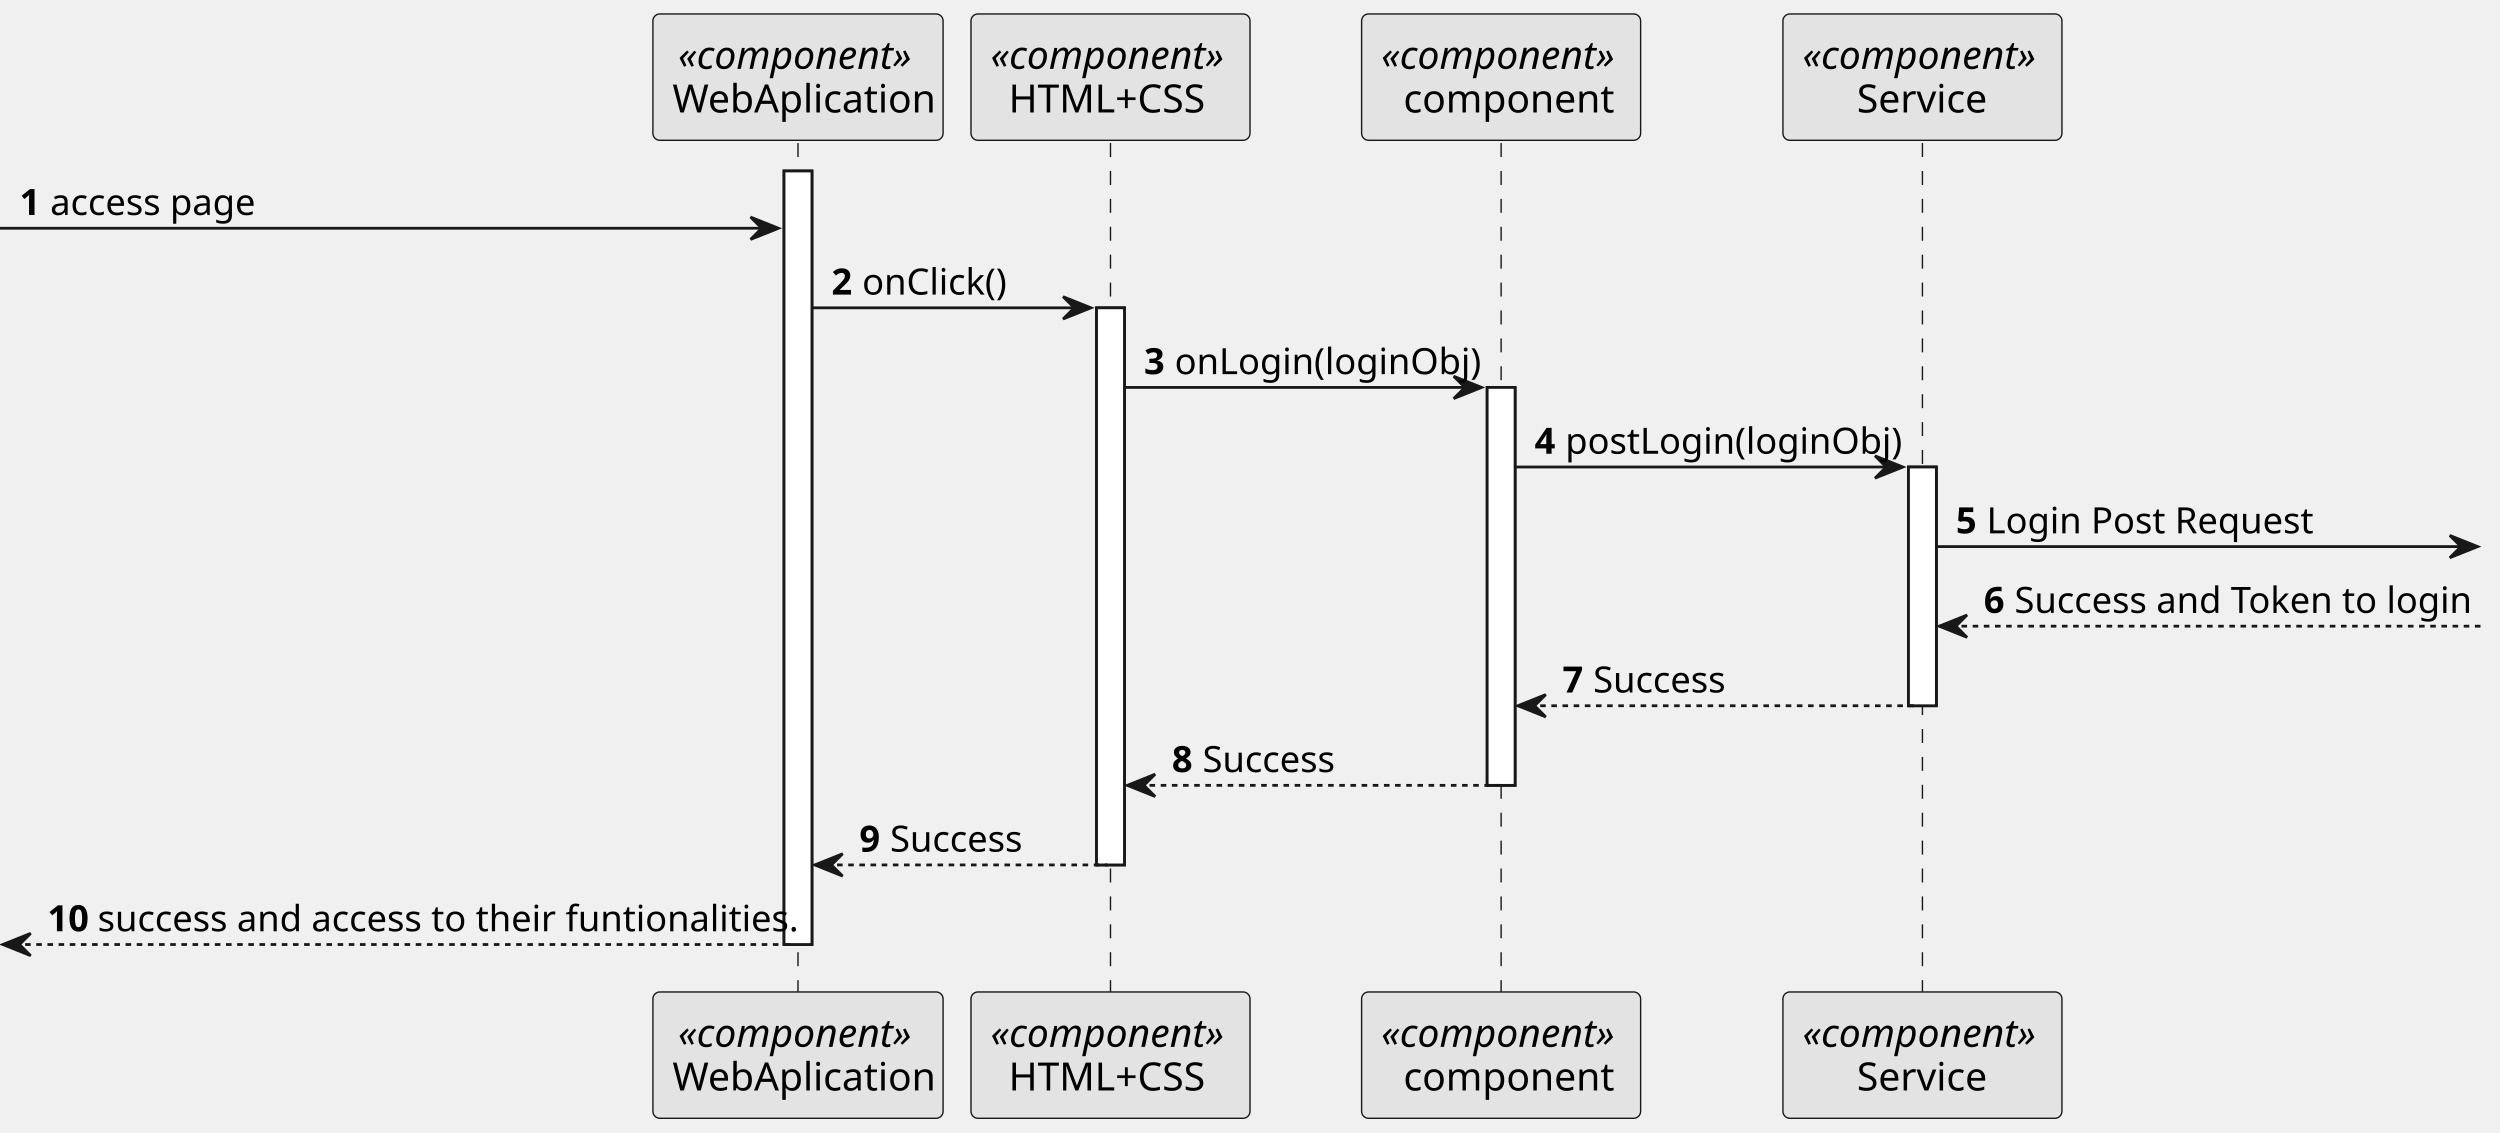
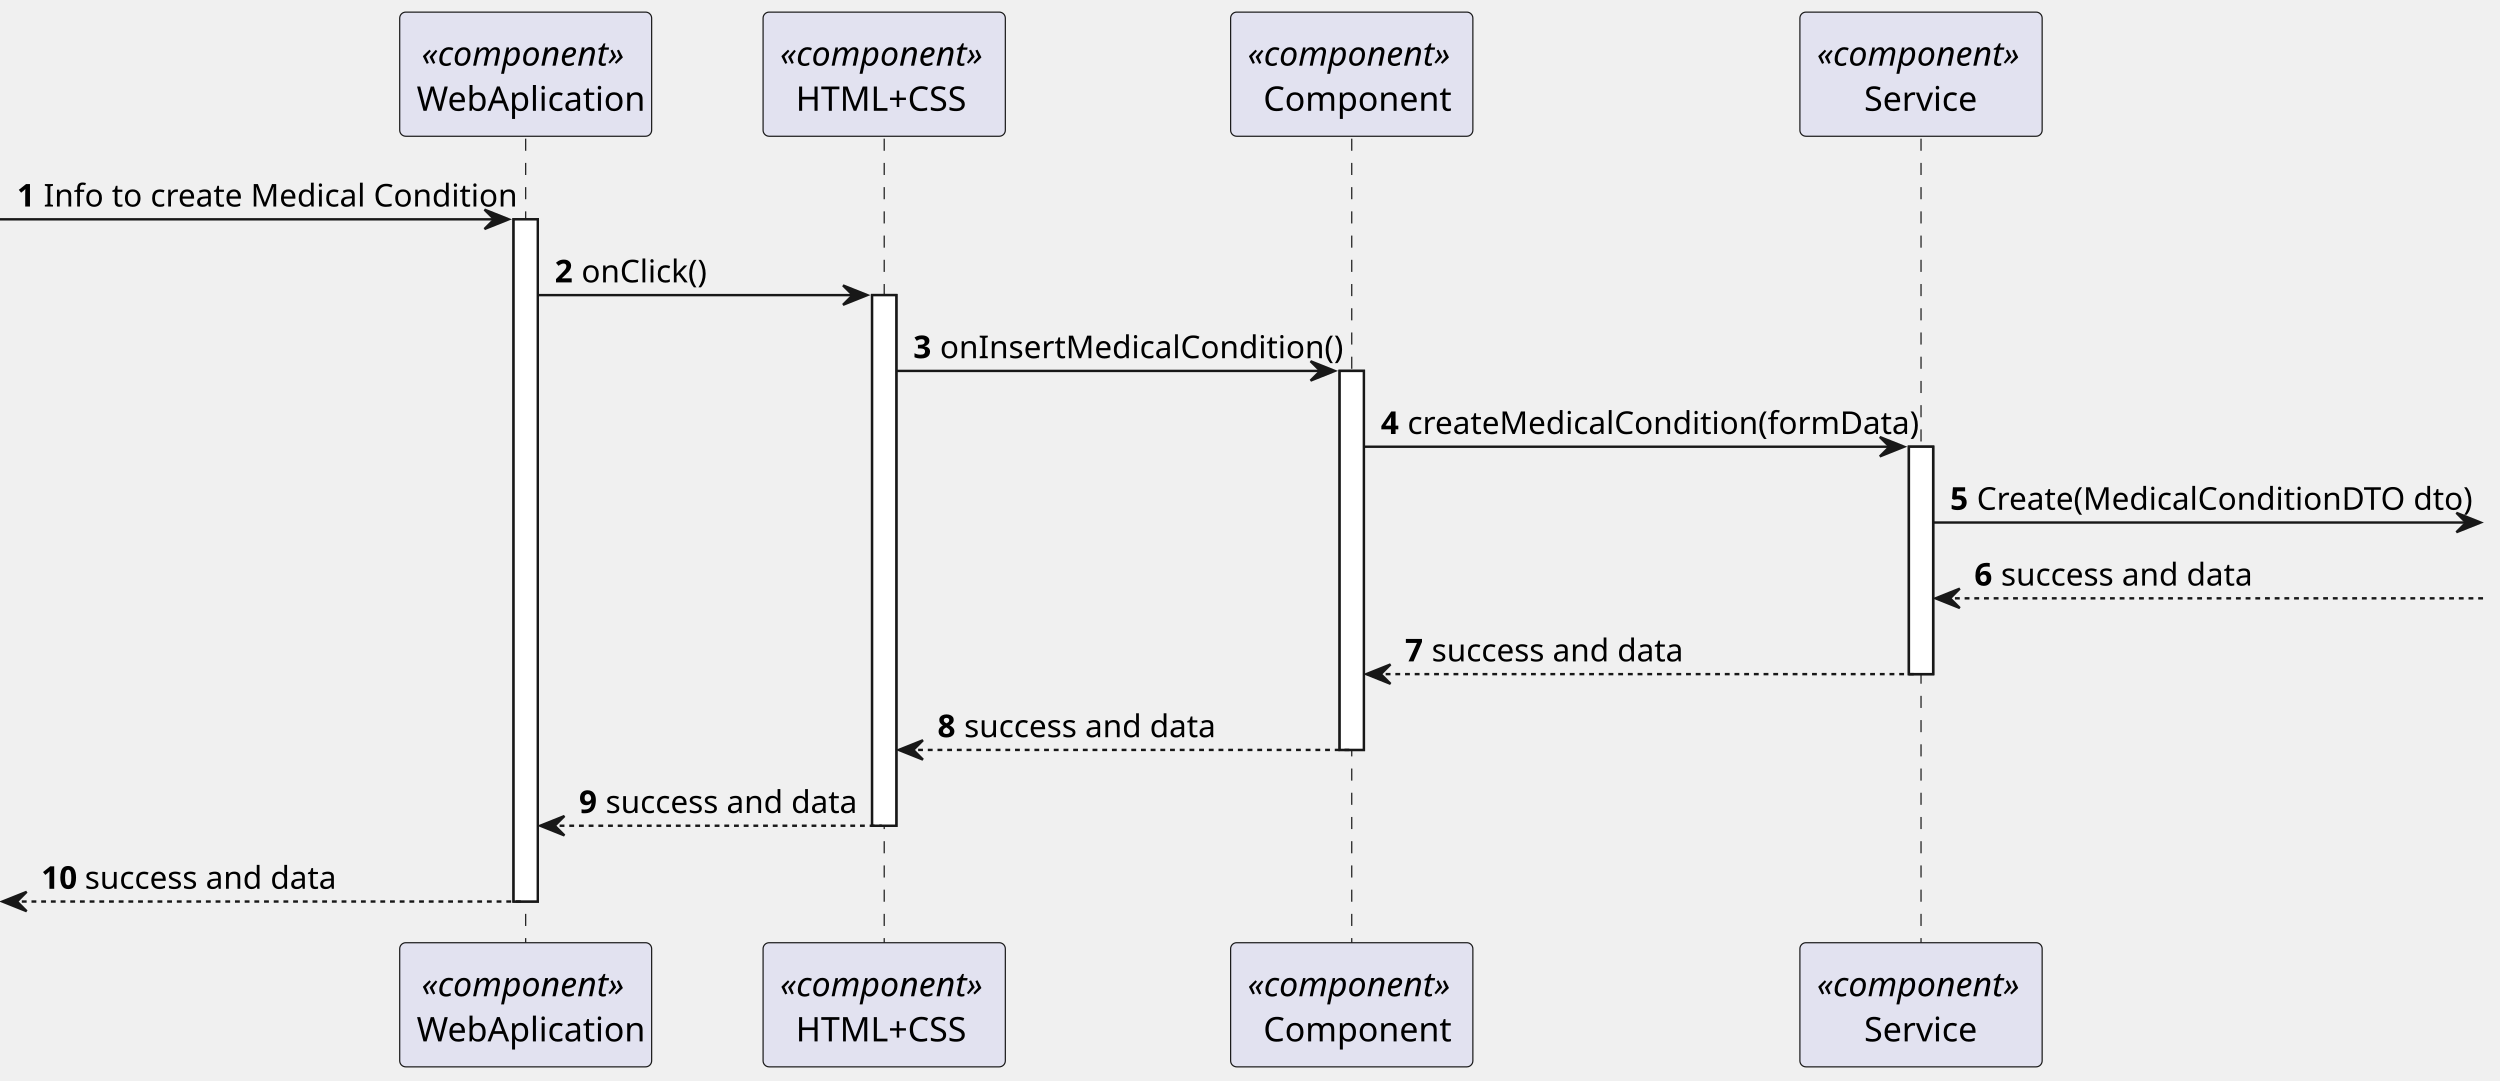
- <svg xmlns="http://www.w3.org/2000/svg" contentStyleType="text/css" height="406px" preserveAspectRatio="none" style="width:896px;height:406px;background:#FFFFFF;" version="1.1" viewBox="0 0 896 406" width="896px" zoomAndPan="magnify">
+ <svg xmlns="http://www.w3.org/2000/svg" contentStyleType="text/css" height="446px" preserveAspectRatio="none" style="width:1032px;height:446px;background:#FFFFFF;" version="1.1" viewBox="0 0 1032 446" width="1032px" zoomAndPan="magnify">
  <defs />
  <g>
-     <rect fill="#FFFFFF" height="277.234" style="stroke:#181818;stroke-width:1.0;" width="10" x="281" y="61.281" />
-     <rect fill="#FFFFFF" height="199.664" style="stroke:#181818;stroke-width:1.0;" width="10" x="393" y="110.328" />
-     <rect fill="#FFFFFF" height="142.617" style="stroke:#181818;stroke-width:1.0;" width="10" x="533" y="138.852" />
-     <rect fill="#FFFFFF" height="85.57" style="stroke:#181818;stroke-width:1.0;" width="10" x="684" y="167.375" />
-     <line style="stroke:#181818;stroke-width:0.5;stroke-dasharray:5.0,5.0;" x1="286" x2="286" y1="51.281" y2="356.516" />
-     <line style="stroke:#181818;stroke-width:0.5;stroke-dasharray:5.0,5.0;" x1="398" x2="398" y1="51.281" y2="356.516" />
-     <line style="stroke:#181818;stroke-width:0.5;stroke-dasharray:5.0,5.0;" x1="538" x2="538" y1="51.281" y2="356.516" />
-     <line style="stroke:#181818;stroke-width:0.5;stroke-dasharray:5.0,5.0;" x1="689" x2="689" y1="51.281" y2="356.516" />
-     <rect fill="#E3E3E3" height="45.281" rx="2.5" ry="2.5" style="stroke:#181818;stroke-width:0.5;" width="104" x="234" y="5" />
-     <text fill="#000000" font-family="sans-serif" font-size="14" font-style="italic" lengthAdjust="spacing" textLength="86" x="243" y="24.674">«component»</text>
-     <text fill="#000000" font-family="sans-serif" font-size="14" lengthAdjust="spacing" textLength="90" x="241" y="40.315">WebAplication</text>
-     <rect fill="#E3E3E3" height="45.281" rx="2.5" ry="2.5" style="stroke:#181818;stroke-width:0.5;" width="104" x="234" y="355.516" />
-     <text fill="#000000" font-family="sans-serif" font-size="14" font-style="italic" lengthAdjust="spacing" textLength="86" x="243" y="375.19">«component»</text>
-     <text fill="#000000" font-family="sans-serif" font-size="14" lengthAdjust="spacing" textLength="90" x="241" y="390.83">WebAplication</text>
-     <rect fill="#E3E3E3" height="45.281" rx="2.5" ry="2.5" style="stroke:#181818;stroke-width:0.5;" width="100" x="348" y="5" />
-     <text fill="#000000" font-family="sans-serif" font-size="14" font-style="italic" lengthAdjust="spacing" textLength="86" x="355" y="24.674">«component»</text>
-     <text fill="#000000" font-family="sans-serif" font-size="14" lengthAdjust="spacing" textLength="73" x="361.5" y="40.315">HTML+CSS</text>
-     <rect fill="#E3E3E3" height="45.281" rx="2.5" ry="2.5" style="stroke:#181818;stroke-width:0.5;" width="100" x="348" y="355.516" />
-     <text fill="#000000" font-family="sans-serif" font-size="14" font-style="italic" lengthAdjust="spacing" textLength="86" x="355" y="375.19">«component»</text>
-     <text fill="#000000" font-family="sans-serif" font-size="14" lengthAdjust="spacing" textLength="73" x="361.5" y="390.83">HTML+CSS</text>
-     <rect fill="#E3E3E3" height="45.281" rx="2.5" ry="2.5" style="stroke:#181818;stroke-width:0.5;" width="100" x="488" y="5" />
-     <text fill="#000000" font-family="sans-serif" font-size="14" font-style="italic" lengthAdjust="spacing" textLength="86" x="495" y="24.674">«component»</text>
-     <text fill="#000000" font-family="sans-serif" font-size="14" lengthAdjust="spacing" textLength="70" x="503" y="40.315">component</text>
-     <rect fill="#E3E3E3" height="45.281" rx="2.5" ry="2.5" style="stroke:#181818;stroke-width:0.5;" width="100" x="488" y="355.516" />
-     <text fill="#000000" font-family="sans-serif" font-size="14" font-style="italic" lengthAdjust="spacing" textLength="86" x="495" y="375.19">«component»</text>
-     <text fill="#000000" font-family="sans-serif" font-size="14" lengthAdjust="spacing" textLength="70" x="503" y="390.83">component</text>
-     <rect fill="#E3E3E3" height="45.281" rx="2.5" ry="2.5" style="stroke:#181818;stroke-width:0.5;" width="100" x="639" y="5" />
-     <text fill="#000000" font-family="sans-serif" font-size="14" font-style="italic" lengthAdjust="spacing" textLength="86" x="646" y="24.674">«component»</text>
-     <text fill="#000000" font-family="sans-serif" font-size="14" lengthAdjust="spacing" textLength="47" x="665.5" y="40.315">Service</text>
-     <rect fill="#E3E3E3" height="45.281" rx="2.5" ry="2.5" style="stroke:#181818;stroke-width:0.5;" width="100" x="639" y="355.516" />
-     <text fill="#000000" font-family="sans-serif" font-size="14" font-style="italic" lengthAdjust="spacing" textLength="86" x="646" y="375.19">«component»</text>
-     <text fill="#000000" font-family="sans-serif" font-size="14" lengthAdjust="spacing" textLength="47" x="665.5" y="390.83">Service</text>
-     <rect fill="#FFFFFF" height="277.234" style="stroke:#181818;stroke-width:1.0;" width="10" x="281" y="61.281" />
-     <rect fill="#FFFFFF" height="199.664" style="stroke:#181818;stroke-width:1.0;" width="10" x="393" y="110.328" />
-     <rect fill="#FFFFFF" height="142.617" style="stroke:#181818;stroke-width:1.0;" width="10" x="533" y="138.852" />
-     <rect fill="#FFFFFF" height="85.57" style="stroke:#181818;stroke-width:1.0;" width="10" x="684" y="167.375" />
-     <polygon fill="#181818" points="269,77.805,279,81.805,269,85.805,273,81.805" style="stroke:#181818;stroke-width:1.0;" />
-     <line style="stroke:#181818;stroke-width:1.0;" x1="0" x2="275" y1="81.805" y2="81.805" />
-     <text fill="#000000" font-family="sans-serif" font-size="13" font-weight="bold" lengthAdjust="spacing" textLength="7" x="7" y="77.05">1</text>
-     <text fill="#000000" font-family="sans-serif" font-size="13" lengthAdjust="spacing" textLength="74" x="18" y="77.05">access page</text>
-     <polygon fill="#181818" points="381,106.328,391,110.328,381,114.328,385,110.328" style="stroke:#181818;stroke-width:1.0;" />
-     <line style="stroke:#181818;stroke-width:1.0;" x1="291" x2="387" y1="110.328" y2="110.328" />
-     <text fill="#000000" font-family="sans-serif" font-size="13" font-weight="bold" lengthAdjust="spacing" textLength="7" x="298" y="105.573">2</text>
-     <text fill="#000000" font-family="sans-serif" font-size="13" lengthAdjust="spacing" textLength="51" x="309" y="105.573">onClick()</text>
-     <polygon fill="#181818" points="521,134.852,531,138.852,521,142.852,525,138.852" style="stroke:#181818;stroke-width:1.0;" />
-     <line style="stroke:#181818;stroke-width:1.0;" x1="403" x2="527" y1="138.852" y2="138.852" />
-     <text fill="#000000" font-family="sans-serif" font-size="13" font-weight="bold" lengthAdjust="spacing" textLength="7" x="410" y="134.097">3</text>
-     <text fill="#000000" font-family="sans-serif" font-size="13" lengthAdjust="spacing" textLength="100" x="421" y="134.097">onLogin(loginObj)</text>
-     <polygon fill="#181818" points="672,163.375,682,167.375,672,171.375,676,167.375" style="stroke:#181818;stroke-width:1.0;" />
-     <line style="stroke:#181818;stroke-width:1.0;" x1="543" x2="678" y1="167.375" y2="167.375" />
-     <text fill="#000000" font-family="sans-serif" font-size="13" font-weight="bold" lengthAdjust="spacing" textLength="7" x="550" y="162.62">4</text>
-     <text fill="#000000" font-family="sans-serif" font-size="13" lengthAdjust="spacing" textLength="111" x="561" y="162.62">postLogin(loginObj)</text>
-     <polygon fill="#181818" points="878,191.898,888,195.898,878,199.898,882,195.898" style="stroke:#181818;stroke-width:1.0;" />
-     <line style="stroke:#181818;stroke-width:1.0;" x1="694" x2="884" y1="195.898" y2="195.898" />
-     <text fill="#000000" font-family="sans-serif" font-size="13" font-weight="bold" lengthAdjust="spacing" textLength="7" x="701" y="191.144">5</text>
-     <text fill="#000000" font-family="sans-serif" font-size="13" lengthAdjust="spacing" textLength="114" x="712" y="191.144">Login Post Request</text>
-     <polygon fill="#181818" points="705,220.422,695,224.422,705,228.422,701,224.422" style="stroke:#181818;stroke-width:1.0;" />
-     <line style="stroke:#181818;stroke-width:1.0;stroke-dasharray:2.0,2.0;" x1="699" x2="889" y1="224.422" y2="224.422" />
-     <text fill="#000000" font-family="sans-serif" font-size="13" font-weight="bold" lengthAdjust="spacing" textLength="7" x="711" y="219.667">6</text>
-     <text fill="#000000" font-family="sans-serif" font-size="13" lengthAdjust="spacing" textLength="161" x="722" y="219.667">Success and Token to login</text>
-     <polygon fill="#181818" points="554,248.945,544,252.945,554,256.945,550,252.945" style="stroke:#181818;stroke-width:1.0;" />
-     <line style="stroke:#181818;stroke-width:1.0;stroke-dasharray:2.0,2.0;" x1="548" x2="688" y1="252.945" y2="252.945" />
-     <text fill="#000000" font-family="sans-serif" font-size="13" font-weight="bold" lengthAdjust="spacing" textLength="7" x="560" y="248.19">7</text>
-     <text fill="#000000" font-family="sans-serif" font-size="13" lengthAdjust="spacing" textLength="51" x="571" y="248.19">Success</text>
-     <polygon fill="#181818" points="414,277.469,404,281.469,414,285.469,410,281.469" style="stroke:#181818;stroke-width:1.0;" />
-     <line style="stroke:#181818;stroke-width:1.0;stroke-dasharray:2.0,2.0;" x1="408" x2="537" y1="281.469" y2="281.469" />
-     <text fill="#000000" font-family="sans-serif" font-size="13" font-weight="bold" lengthAdjust="spacing" textLength="7" x="420" y="276.714">8</text>
-     <text fill="#000000" font-family="sans-serif" font-size="13" lengthAdjust="spacing" textLength="51" x="431" y="276.714">Success</text>
-     <polygon fill="#181818" points="302,305.992,292,309.992,302,313.992,298,309.992" style="stroke:#181818;stroke-width:1.0;" />
-     <line style="stroke:#181818;stroke-width:1.0;stroke-dasharray:2.0,2.0;" x1="296" x2="397" y1="309.992" y2="309.992" />
-     <text fill="#000000" font-family="sans-serif" font-size="13" font-weight="bold" lengthAdjust="spacing" textLength="7" x="308" y="305.237">9</text>
-     <text fill="#000000" font-family="sans-serif" font-size="13" lengthAdjust="spacing" textLength="51" x="319" y="305.237">Success</text>
-     <polygon fill="#181818" points="11,334.516,1,338.516,11,342.516,7,338.516" style="stroke:#181818;stroke-width:1.0;" />
-     <line style="stroke:#181818;stroke-width:1.0;stroke-dasharray:2.0,2.0;" x1="5" x2="285" y1="338.516" y2="338.516" />
-     <text fill="#000000" font-family="sans-serif" font-size="13" font-weight="bold" lengthAdjust="spacing" textLength="14" x="17" y="333.761">10</text>
-     <text fill="#000000" font-family="sans-serif" font-size="13" lengthAdjust="spacing" textLength="244" x="35" y="333.761">success and access to their funtionalities.</text>
+     <rect fill="#FFFFFF" height="281.619" style="stroke:#181818;stroke-width:1.0;" width="10" x="212" y="90.533" />
+     <rect fill="#FFFFFF" height="219.037" style="stroke:#181818;stroke-width:1.0;" width="10" x="360" y="121.824" />
+     <rect fill="#FFFFFF" height="156.455" style="stroke:#181818;stroke-width:1.0;" width="10" x="553" y="153.115" />
+     <rect fill="#FFFFFF" height="93.873" style="stroke:#181818;stroke-width:1.0;" width="10" x="788" y="184.406" />
+     <line style="stroke:#181818;stroke-width:0.5;stroke-dasharray:5.0,5.0;" x1="217" x2="217" y1="57.242" y2="390.152" />
+     <line style="stroke:#181818;stroke-width:0.5;stroke-dasharray:5.0,5.0;" x1="365" x2="365" y1="57.242" y2="390.152" />
+     <line style="stroke:#181818;stroke-width:0.5;stroke-dasharray:5.0,5.0;" x1="558" x2="558" y1="57.242" y2="390.152" />
+     <line style="stroke:#181818;stroke-width:0.5;stroke-dasharray:5.0,5.0;" x1="793" x2="793" y1="57.242" y2="390.152" />
+     <rect fill="#E2E2F0" height="51.242" rx="2.5" ry="2.5" style="stroke:#181818;stroke-width:0.5;" width="104" x="165" y="5" />
+     <text fill="#000000" font-family="sans-serif" font-size="14" font-style="italic" lengthAdjust="spacing" textLength="86" x="174" y="27.107">«component»</text>
+     <text fill="#000000" font-family="sans-serif" font-size="14" lengthAdjust="spacing" textLength="90" x="172" y="45.728">WebAplication</text>
+     <rect fill="#E2E2F0" height="51.242" rx="2.5" ry="2.5" style="stroke:#181818;stroke-width:0.5;" width="104" x="165" y="389.152" />
+     <text fill="#000000" font-family="sans-serif" font-size="14" font-style="italic" lengthAdjust="spacing" textLength="86" x="174" y="411.26">«component»</text>
+     <text fill="#000000" font-family="sans-serif" font-size="14" lengthAdjust="spacing" textLength="90" x="172" y="429.881">WebAplication</text>
+     <rect fill="#E2E2F0" height="51.242" rx="2.5" ry="2.5" style="stroke:#181818;stroke-width:0.5;" width="100" x="315" y="5" />
+     <text fill="#000000" font-family="sans-serif" font-size="14" font-style="italic" lengthAdjust="spacing" textLength="86" x="322" y="27.107">«component»</text>
+     <text fill="#000000" font-family="sans-serif" font-size="14" lengthAdjust="spacing" textLength="73" x="328.5" y="45.728">HTML+CSS</text>
+     <rect fill="#E2E2F0" height="51.242" rx="2.5" ry="2.5" style="stroke:#181818;stroke-width:0.5;" width="100" x="315" y="389.152" />
+     <text fill="#000000" font-family="sans-serif" font-size="14" font-style="italic" lengthAdjust="spacing" textLength="86" x="322" y="411.26">«component»</text>
+     <text fill="#000000" font-family="sans-serif" font-size="14" lengthAdjust="spacing" textLength="73" x="328.5" y="429.881">HTML+CSS</text>
+     <rect fill="#E2E2F0" height="51.242" rx="2.5" ry="2.5" style="stroke:#181818;stroke-width:0.5;" width="100" x="508" y="5" />
+     <text fill="#000000" font-family="sans-serif" font-size="14" font-style="italic" lengthAdjust="spacing" textLength="86" x="515" y="27.107">«component»</text>
+     <text fill="#000000" font-family="sans-serif" font-size="14" lengthAdjust="spacing" textLength="73" x="521.5" y="45.728">Component</text>
+     <rect fill="#E2E2F0" height="51.242" rx="2.5" ry="2.5" style="stroke:#181818;stroke-width:0.5;" width="100" x="508" y="389.152" />
+     <text fill="#000000" font-family="sans-serif" font-size="14" font-style="italic" lengthAdjust="spacing" textLength="86" x="515" y="411.26">«component»</text>
+     <text fill="#000000" font-family="sans-serif" font-size="14" lengthAdjust="spacing" textLength="73" x="521.5" y="429.881">Component</text>
+     <rect fill="#E2E2F0" height="51.242" rx="2.5" ry="2.5" style="stroke:#181818;stroke-width:0.5;" width="100" x="743" y="5" />
+     <text fill="#000000" font-family="sans-serif" font-size="14" font-style="italic" lengthAdjust="spacing" textLength="86" x="750" y="27.107">«component»</text>
+     <text fill="#000000" font-family="sans-serif" font-size="14" lengthAdjust="spacing" textLength="47" x="769.5" y="45.728">Service</text>
+     <rect fill="#E2E2F0" height="51.242" rx="2.5" ry="2.5" style="stroke:#181818;stroke-width:0.5;" width="100" x="743" y="389.152" />
+     <text fill="#000000" font-family="sans-serif" font-size="14" font-style="italic" lengthAdjust="spacing" textLength="86" x="750" y="411.26">«component»</text>
+     <text fill="#000000" font-family="sans-serif" font-size="14" lengthAdjust="spacing" textLength="47" x="769.5" y="429.881">Service</text>
+     <rect fill="#FFFFFF" height="281.619" style="stroke:#181818;stroke-width:1.0;" width="10" x="212" y="90.533" />
+     <rect fill="#FFFFFF" height="219.037" style="stroke:#181818;stroke-width:1.0;" width="10" x="360" y="121.824" />
+     <rect fill="#FFFFFF" height="156.455" style="stroke:#181818;stroke-width:1.0;" width="10" x="553" y="153.115" />
+     <rect fill="#FFFFFF" height="93.873" style="stroke:#181818;stroke-width:1.0;" width="10" x="788" y="184.406" />
+     <polygon fill="#181818" points="200,86.533,210,90.533,200,94.533,204,90.533" style="stroke:#181818;stroke-width:1.0;" />
+     <line style="stroke:#181818;stroke-width:1.0;" x1="0" x2="206" y1="90.533" y2="90.533" />
+     <text fill="#000000" font-family="sans-serif" font-size="13" font-weight="bold" lengthAdjust="spacing" textLength="7" x="7" y="85.27">1</text>
+     <text fill="#000000" font-family="sans-serif" font-size="13" lengthAdjust="spacing" textLength="182" x="18" y="85.27">Info to create Medical Condition</text>
+     <polygon fill="#181818" points="348,117.824,358,121.824,348,125.824,352,121.824" style="stroke:#181818;stroke-width:1.0;" />
+     <line style="stroke:#181818;stroke-width:1.0;" x1="222" x2="354" y1="121.824" y2="121.824" />
+     <text fill="#000000" font-family="sans-serif" font-size="13" font-weight="bold" lengthAdjust="spacing" textLength="7" x="229" y="116.561">2</text>
+     <text fill="#000000" font-family="sans-serif" font-size="13" lengthAdjust="spacing" textLength="51" x="240" y="116.561">onClick()</text>
+     <polygon fill="#181818" points="541,149.115,551,153.115,541,157.115,545,153.115" style="stroke:#181818;stroke-width:1.0;" />
+     <line style="stroke:#181818;stroke-width:1.0;" x1="370" x2="547" y1="153.115" y2="153.115" />
+     <text fill="#000000" font-family="sans-serif" font-size="13" font-weight="bold" lengthAdjust="spacing" textLength="7" x="377" y="147.852">3</text>
+     <text fill="#000000" font-family="sans-serif" font-size="13" lengthAdjust="spacing" textLength="153" x="388" y="147.852">onInsertMedicalCondition()</text>
+     <polygon fill="#181818" points="776,180.406,786,184.406,776,188.406,780,184.406" style="stroke:#181818;stroke-width:1.0;" />
+     <line style="stroke:#181818;stroke-width:1.0;" x1="563" x2="782" y1="184.406" y2="184.406" />
+     <text fill="#000000" font-family="sans-serif" font-size="13" font-weight="bold" lengthAdjust="spacing" textLength="7" x="570" y="179.144">4</text>
+     <text fill="#000000" font-family="sans-serif" font-size="13" lengthAdjust="spacing" textLength="195" x="581" y="179.144">createMedicalCondition(formData)</text>
+     <polygon fill="#181818" points="1014,211.697,1024,215.697,1014,219.697,1018,215.697" style="stroke:#181818;stroke-width:1.0;" />
+     <line style="stroke:#181818;stroke-width:1.0;" x1="798" x2="1020" y1="215.697" y2="215.697" />
+     <text fill="#000000" font-family="sans-serif" font-size="13" font-weight="bold" lengthAdjust="spacing" textLength="7" x="805" y="210.435">5</text>
+     <text fill="#000000" font-family="sans-serif" font-size="13" lengthAdjust="spacing" textLength="193" x="816" y="210.435">Create(MedicalConditionDTO dto)</text>
+     <polygon fill="#181818" points="809,242.988,799,246.988,809,250.988,805,246.988" style="stroke:#181818;stroke-width:1.0;" />
+     <line style="stroke:#181818;stroke-width:1.0;stroke-dasharray:2.0,2.0;" x1="803" x2="1025" y1="246.988" y2="246.988" />
+     <text fill="#000000" font-family="sans-serif" font-size="13" font-weight="bold" lengthAdjust="spacing" textLength="7" x="815" y="241.726">6</text>
+     <text fill="#000000" font-family="sans-serif" font-size="13" lengthAdjust="spacing" textLength="103" x="826" y="241.726">success and data</text>
+     <polygon fill="#181818" points="574,274.279,564,278.279,574,282.279,570,278.279" style="stroke:#181818;stroke-width:1.0;" />
+     <line style="stroke:#181818;stroke-width:1.0;stroke-dasharray:2.0,2.0;" x1="568" x2="792" y1="278.279" y2="278.279" />
+     <text fill="#000000" font-family="sans-serif" font-size="13" font-weight="bold" lengthAdjust="spacing" textLength="7" x="580" y="273.017">7</text>
+     <text fill="#000000" font-family="sans-serif" font-size="13" lengthAdjust="spacing" textLength="103" x="591" y="273.017">success and data</text>
+     <polygon fill="#181818" points="381,305.57,371,309.57,381,313.57,377,309.57" style="stroke:#181818;stroke-width:1.0;" />
+     <line style="stroke:#181818;stroke-width:1.0;stroke-dasharray:2.0,2.0;" x1="375" x2="557" y1="309.57" y2="309.57" />
+     <text fill="#000000" font-family="sans-serif" font-size="13" font-weight="bold" lengthAdjust="spacing" textLength="7" x="387" y="304.308">8</text>
+     <text fill="#000000" font-family="sans-serif" font-size="13" lengthAdjust="spacing" textLength="103" x="398" y="304.308">success and data</text>
+     <polygon fill="#181818" points="233,336.861,223,340.861,233,344.861,229,340.861" style="stroke:#181818;stroke-width:1.0;" />
+     <line style="stroke:#181818;stroke-width:1.0;stroke-dasharray:2.0,2.0;" x1="227" x2="364" y1="340.861" y2="340.861" />
+     <text fill="#000000" font-family="sans-serif" font-size="13" font-weight="bold" lengthAdjust="spacing" textLength="7" x="239" y="335.599">9</text>
+     <text fill="#000000" font-family="sans-serif" font-size="13" lengthAdjust="spacing" textLength="103" x="250" y="335.599">success and data</text>
+     <polygon fill="#181818" points="11,368.152,1,372.152,11,376.152,7,372.152" style="stroke:#181818;stroke-width:1.0;" />
+     <line style="stroke:#181818;stroke-width:1.0;stroke-dasharray:2.0,2.0;" x1="5" x2="216" y1="372.152" y2="372.152" />
+     <text fill="#000000" font-family="sans-serif" font-size="13" font-weight="bold" lengthAdjust="spacing" textLength="14" x="17" y="366.89">10</text>
+     <text fill="#000000" font-family="sans-serif" font-size="13" lengthAdjust="spacing" textLength="103" x="35" y="366.89">success and data</text>
  </g>
</svg>
